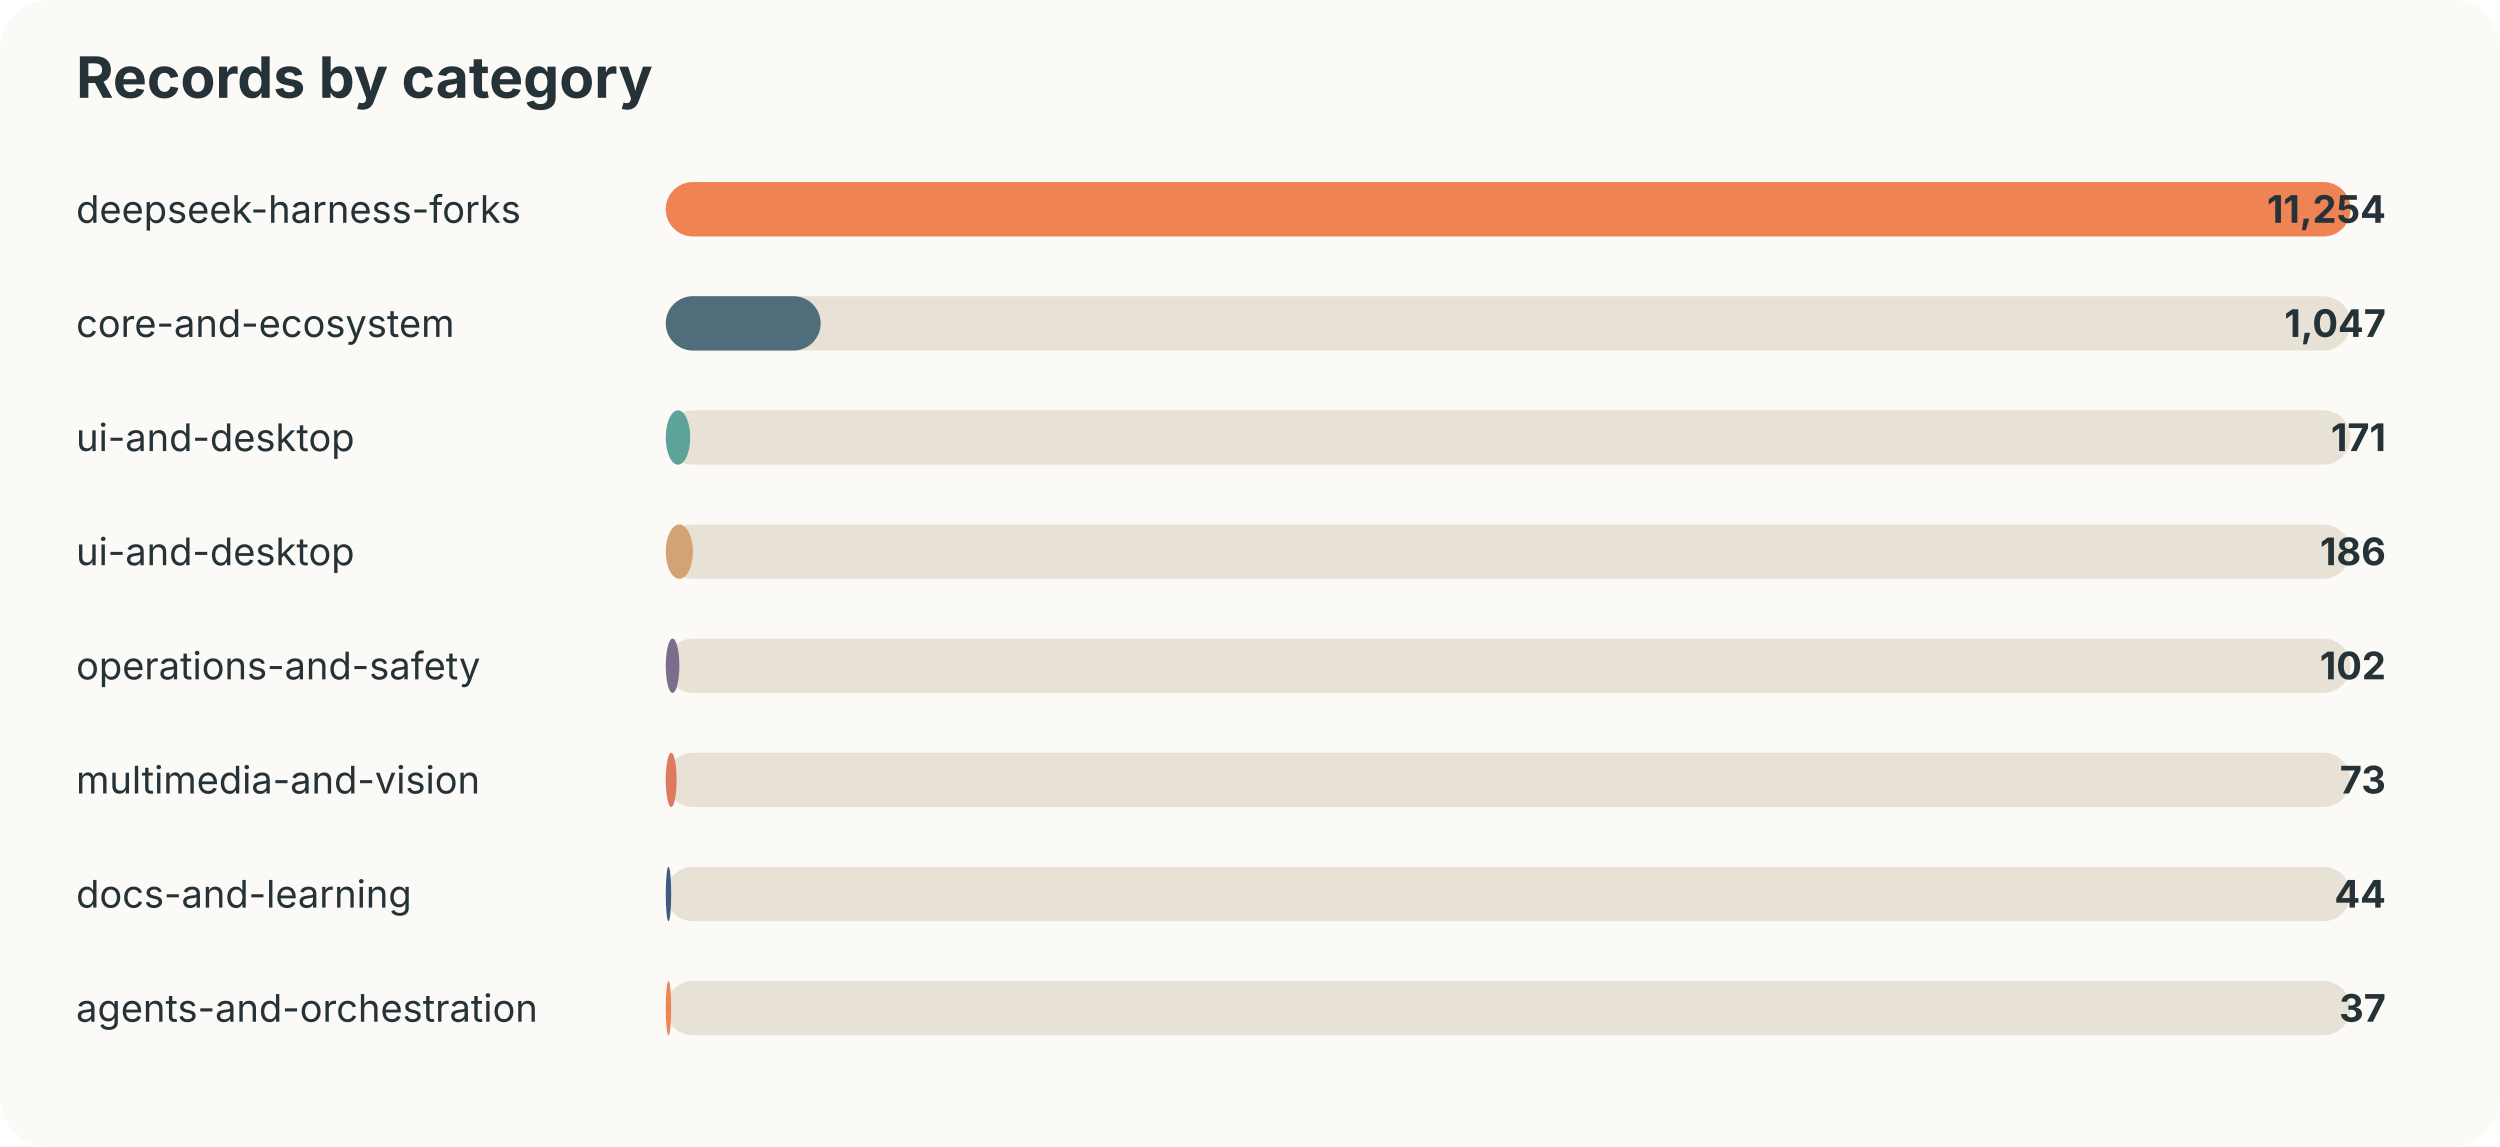
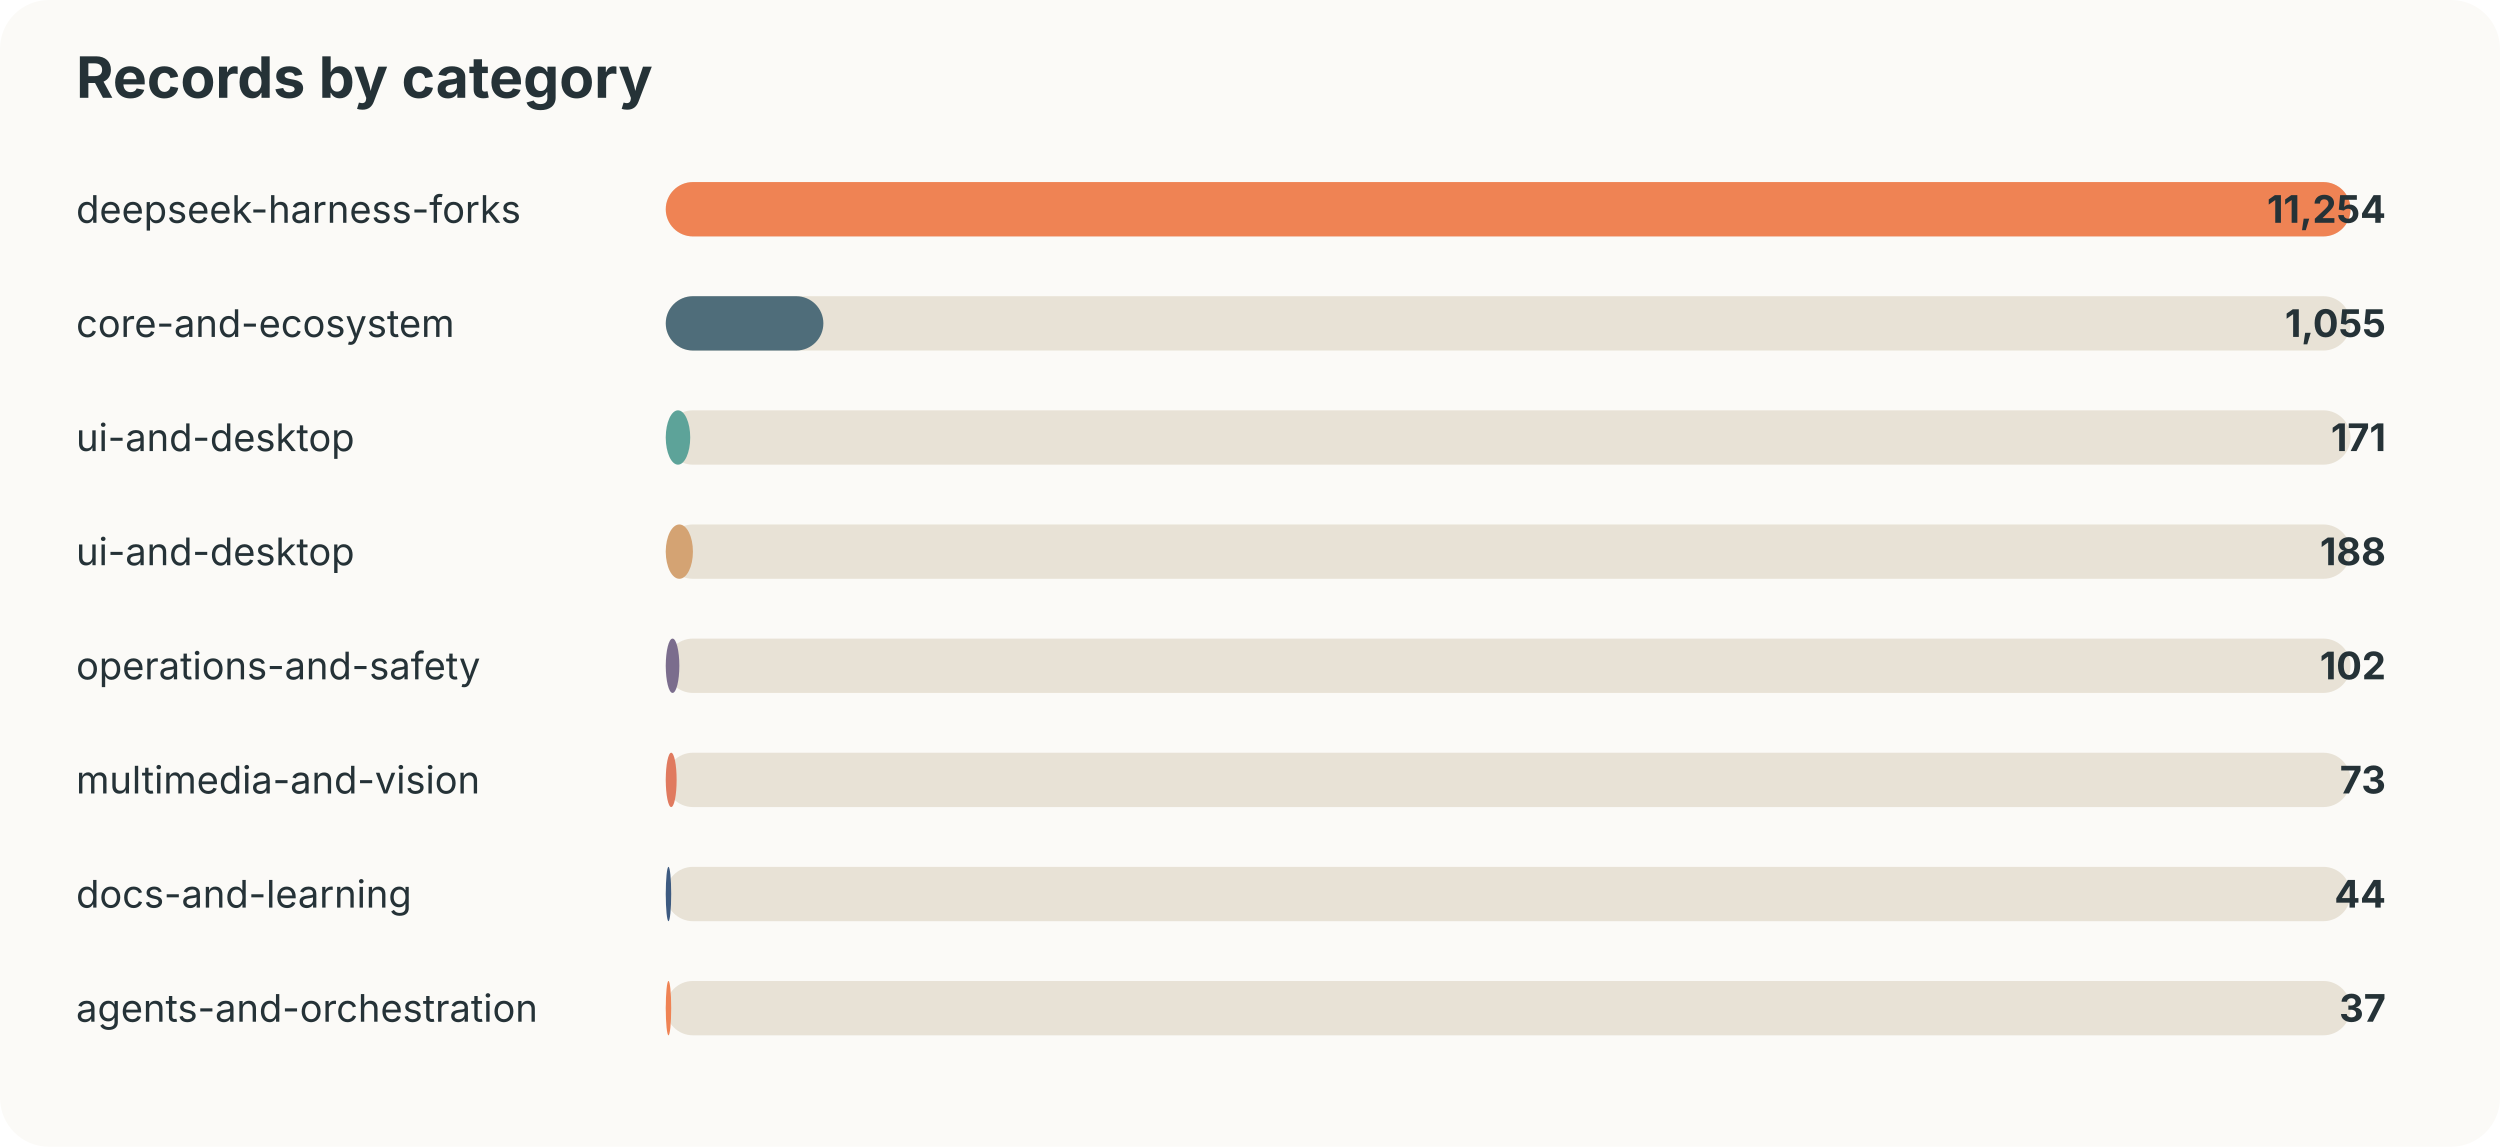
<svg xmlns="http://www.w3.org/2000/svg" width="920" height="422" viewBox="0 0 920 422">
  <style>text{font-family:-apple-system,BlinkMacSystemFont,"Segoe UI",sans-serif;fill:#253237} .muted{fill:#6b7a80;font-size:13px}</style>
  <rect width="100%" height="100%" rx="18" fill="#fbfaf7" />
  <text x="28" y="36" font-size="21" font-weight="700">Records by category</text>
  <text x="28" y="82" font-size="14">deepseek-harness-forks</text>
  <rect x="245" y="67" width="620" height="20" rx="10" fill="#e8e2d6" />
  <rect x="245" y="67" width="620" height="20" rx="10" fill="#ef8354" />
  <text x="878" y="82" text-anchor="end" font-size="14" font-weight="700">11,254</text>
  <text x="28" y="124" font-size="14">core-and-ecosystem</text>
  <rect x="245" y="109" width="620" height="20" rx="10" fill="#e8e2d6" />
-   <rect x="245" y="109" width="57" height="20" rx="10" fill="#4f6d7a" />
-   <text x="878" y="124" text-anchor="end" font-size="14" font-weight="700">1,047</text>
+   <rect x="245" y="109" width="58" height="20" rx="10" fill="#4f6d7a" />
+   <text x="878" y="124" text-anchor="end" font-size="14" font-weight="700">1,055</text>
  <text x="28" y="166" font-size="14">ui-and-desktop</text>
  <rect x="245" y="151" width="620" height="20" rx="10" fill="#e8e2d6" />
  <rect x="245" y="151" width="9" height="20" rx="10" fill="#5da399" />
  <text x="878" y="166" text-anchor="end" font-size="14" font-weight="700">171</text>
  <text x="28" y="208" font-size="14">ui-and-desktop</text>
  <rect x="245" y="193" width="620" height="20" rx="10" fill="#e8e2d6" />
  <rect x="245" y="193" width="10" height="20" rx="10" fill="#d4a373" />
-   <text x="878" y="208" text-anchor="end" font-size="14" font-weight="700">186</text>
+   <text x="878" y="208" text-anchor="end" font-size="14" font-weight="700">188</text>
  <text x="28" y="250" font-size="14">operations-and-safety</text>
  <rect x="245" y="235" width="620" height="20" rx="10" fill="#e8e2d6" />
  <rect x="245" y="235" width="5" height="20" rx="10" fill="#7b6d8d" />
  <text x="878" y="250" text-anchor="end" font-size="14" font-weight="700">102</text>
  <text x="28" y="292" font-size="14">multimedia-and-vision</text>
  <rect x="245" y="277" width="620" height="20" rx="10" fill="#e8e2d6" />
  <rect x="245" y="277" width="4" height="20" rx="10" fill="#e07a5f" />
  <text x="878" y="292" text-anchor="end" font-size="14" font-weight="700">73</text>
  <text x="28" y="334" font-size="14">docs-and-learning</text>
  <rect x="245" y="319" width="620" height="20" rx="10" fill="#e8e2d6" />
  <rect x="245" y="319" width="2" height="20" rx="10" fill="#3d5a80" />
  <text x="878" y="334" text-anchor="end" font-size="14" font-weight="700">44</text>
  <text x="28" y="376" font-size="14">agents-and-orchestration</text>
  <rect x="245" y="361" width="620" height="20" rx="10" fill="#e8e2d6" />
  <rect x="245" y="361" width="2" height="20" rx="10" fill="#ef8354" />
  <text x="878" y="376" text-anchor="end" font-size="14" font-weight="700">37</text>
</svg>
